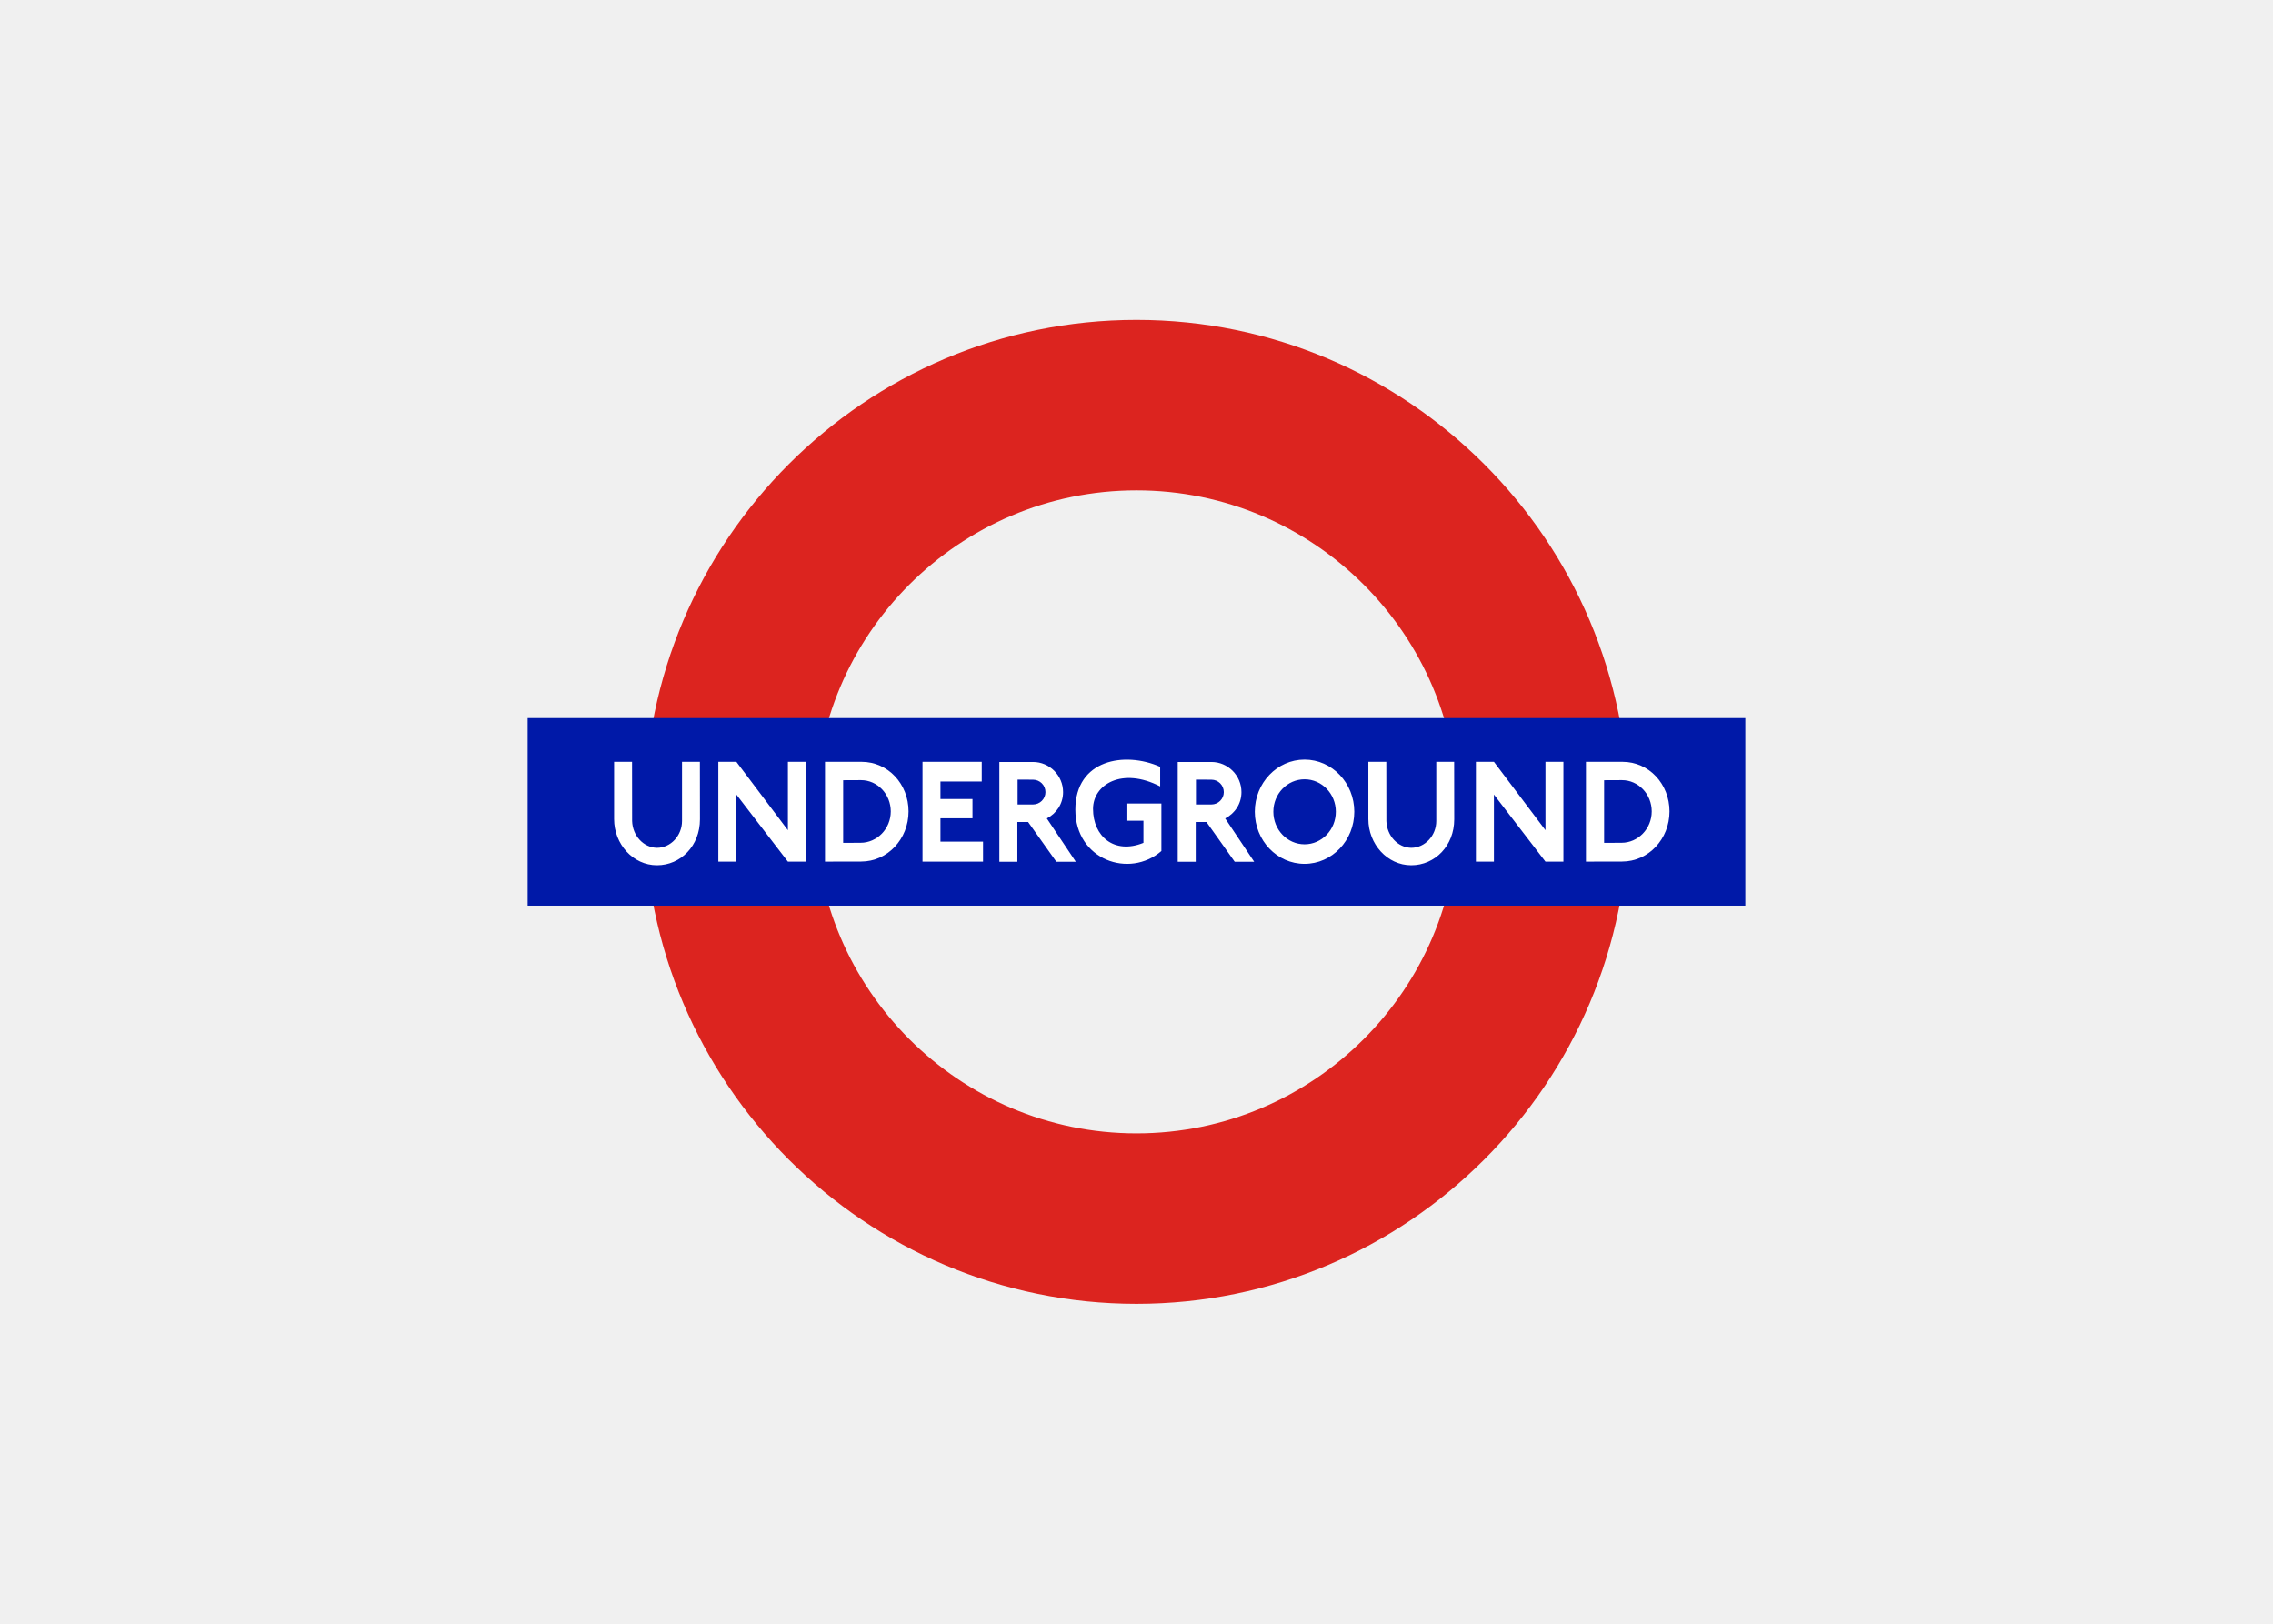
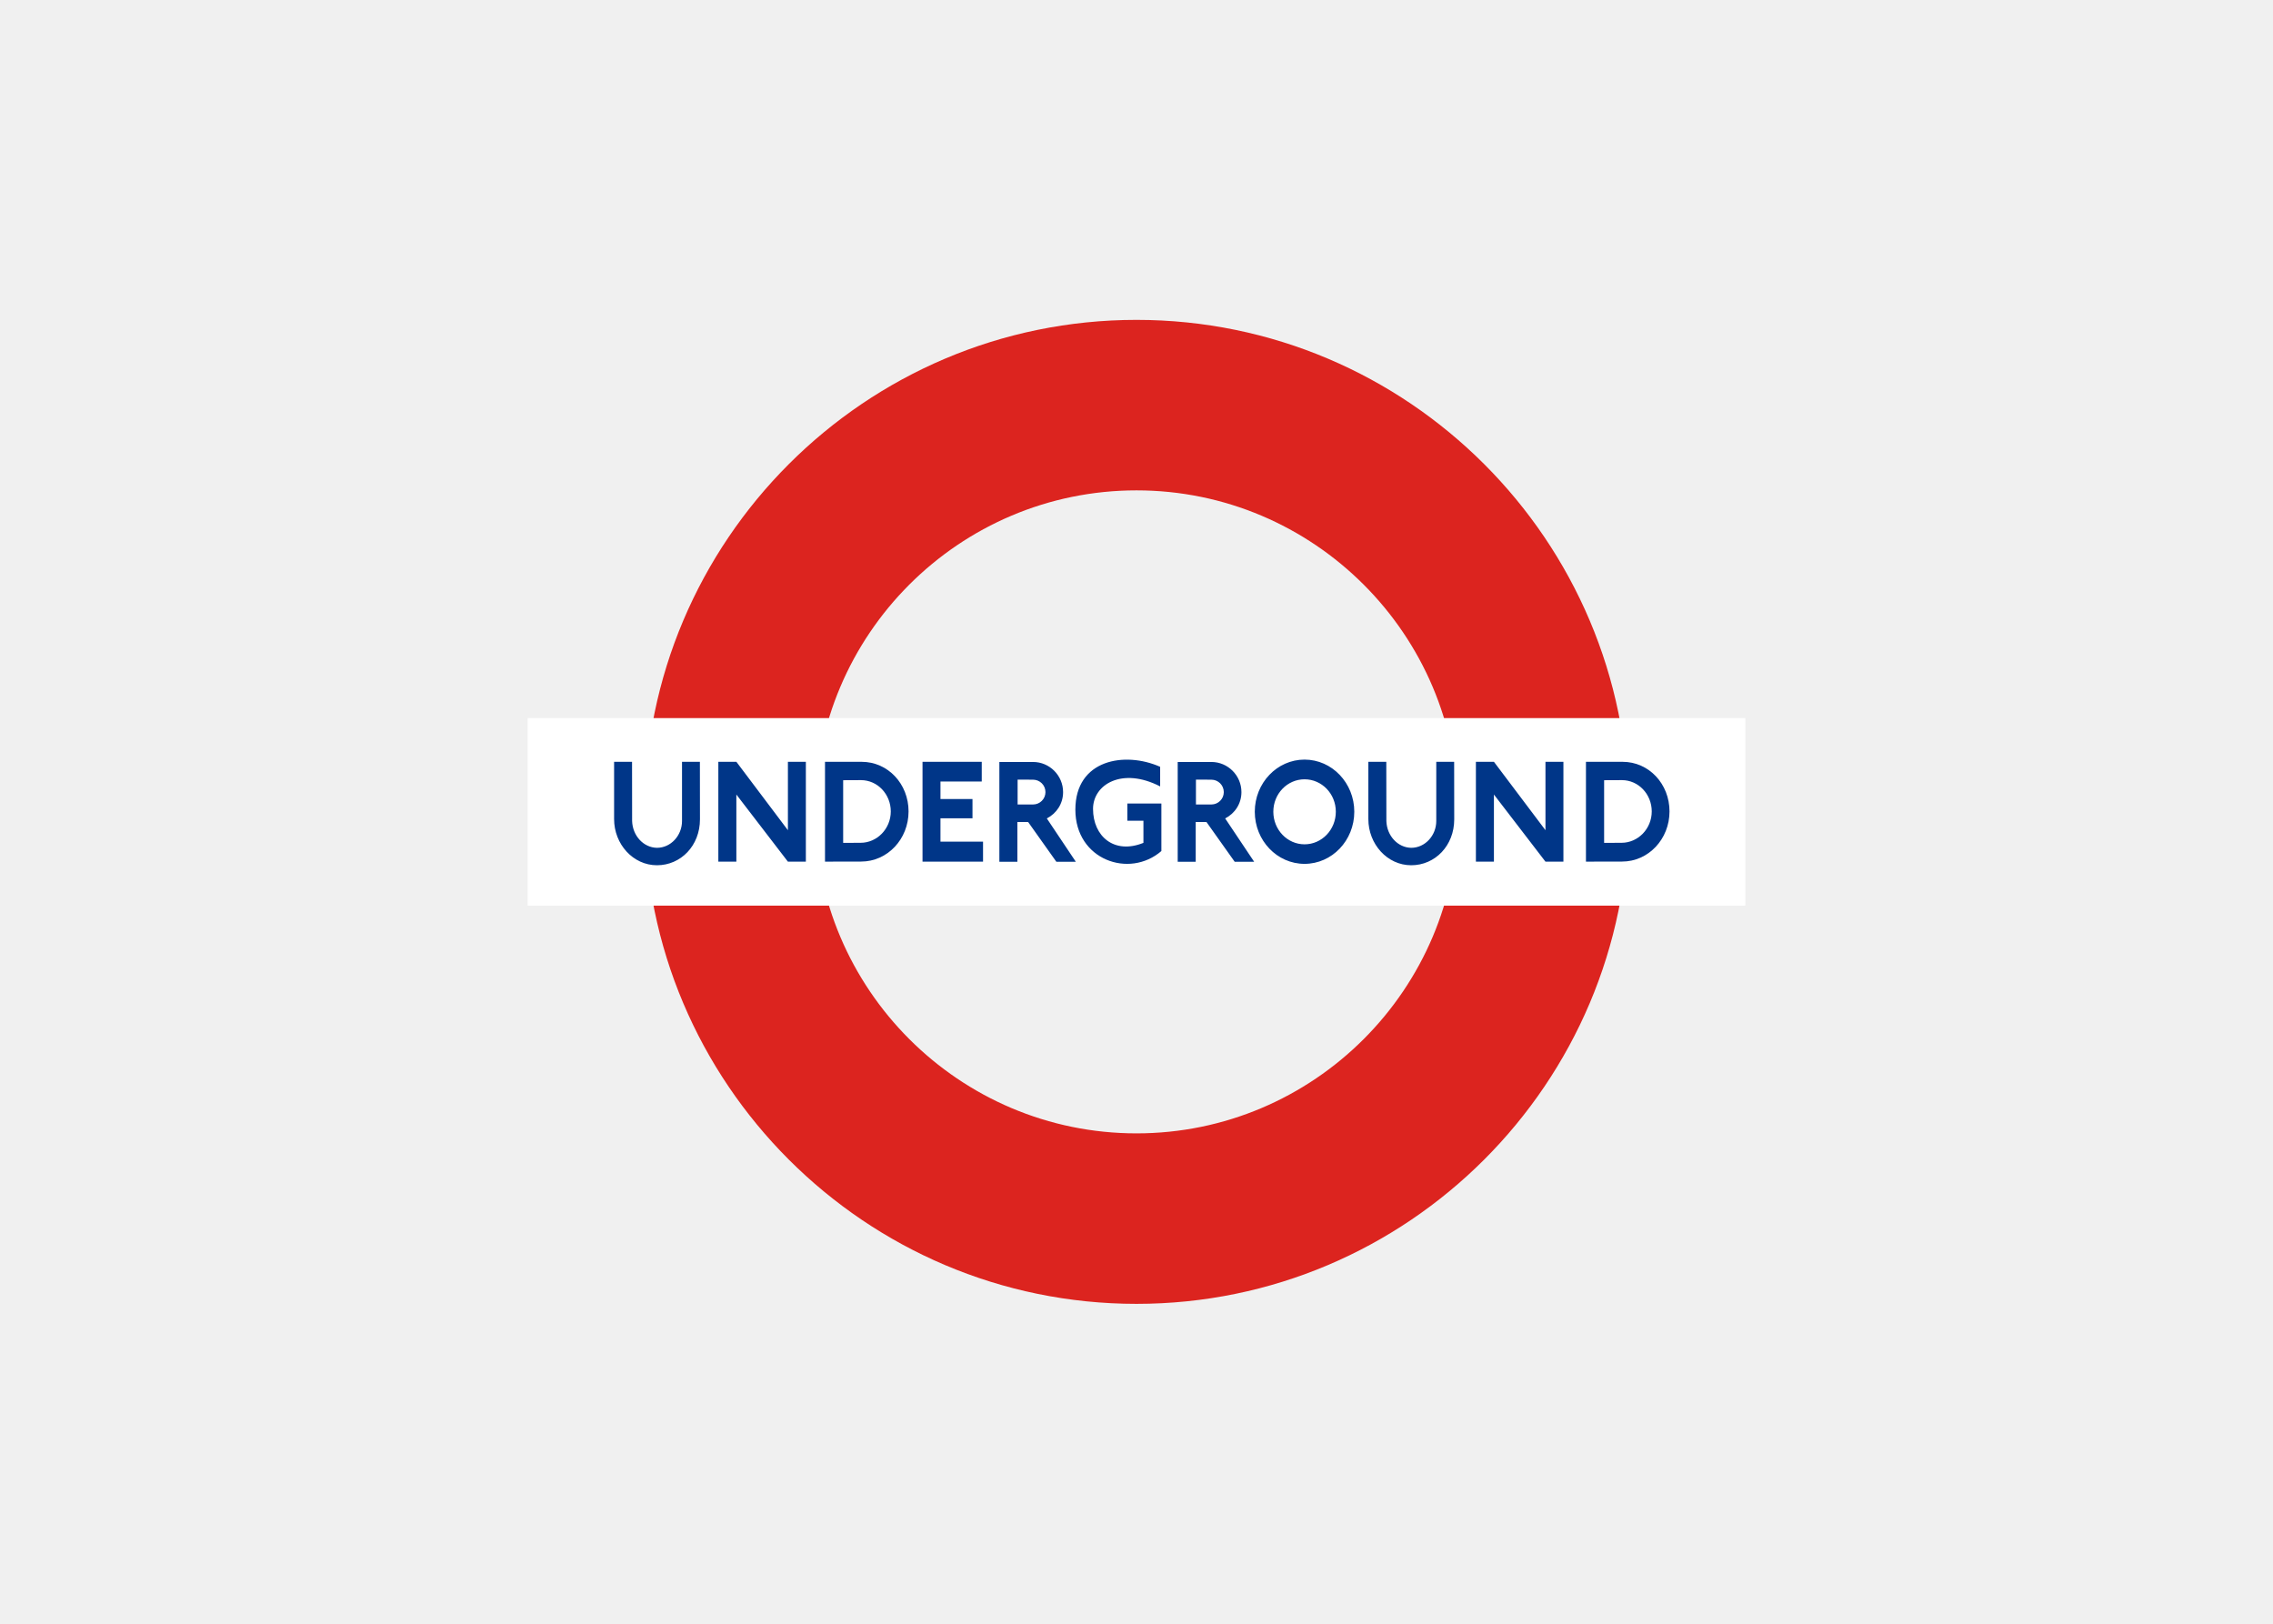
<svg xmlns="http://www.w3.org/2000/svg" clip-rule="evenodd" fill-rule="evenodd" stroke-linejoin="round" stroke-miterlimit="1.414" viewBox="0 0 560 400">
  <g fill-rule="nonzero" transform="matrix(1.00528 0 0 1.00528 79.9491 49.2078)">
    <path d="m199 270.563c-66.479 0-120.563-54.084-120.563-120.563s54.084-120.563 120.563-120.563 120.563 54.084 120.563 120.563-54.084 120.563-120.563 120.563zm0-199.347c-43.441 0-78.784 35.343-78.784 78.784s35.343 78.784 78.784 78.784 78.784-35.343 78.784-78.784-35.343-78.784-78.784-78.784z" fill="#dc241f" />
-     <path d="m348.212 172.979h-298.424v-45.958h298.424z" fill="#0019a8" />
-     <g fill="#fff">
+     <path d="m348.212 172.979h-298.424v-45.958h298.424z" fill="#ffffff" />
+     <g fill="#003688">
      <path d="m122.66 137.734v24.461l8.864-.019c6.44 0 11.614-5.495 11.614-12.286 0-6.74-5.044-12.156-11.501-12.156zm8.827 4.489c4.046 0 7.293 3.463 7.293 7.668 0 4.258-3.359 7.687-7.406 7.687l-4.264.019v-15.354z" />
      <path d="m70.972 151.77v-14.041h4.399l.017 14.516c.119 3.615 2.794 6.512 6.088 6.563 3.396 0 6.141-3.009 6.141-6.563v-14.516h4.381l.017 14.109c0 6.439-4.68 11.244-10.539 11.244s-10.504-5.174-10.504-11.312zm184.85 0v-14.041h4.397l.019 14.516c.119 3.615 2.794 6.512 6.088 6.563 3.396 0 6.141-3.009 6.141-6.563v-14.516h4.381l.019 14.109c0 6.439-4.682 11.244-10.539 11.244-5.861 0-10.506-5.174-10.506-11.312zm-50.724-3.82v11.648c-7.83 6.791-21.08 2.198-21.08-10.135 0-12.334 12.141-14.339 20.779-10.504v4.805c-9.324-4.805-16.449-.494-16.449 5.506 0 6.72 5.189 11.225 12.351 8.323v-5.42h-3.942v-4.223zm35.084-10.759c-6.738 0-12.192 5.735-12.192 12.773 0 7.057 5.454 12.774 12.192 12.774s12.193-5.718 12.193-12.774c0-7.036-5.455-12.773-12.193-12.773zm-66.54.58c4.063 0 7.367 3.325 7.367 7.388 0 2.849-1.607 5.22-3.982 6.452l7.106 10.621h-4.769l-6.92-9.742h-2.637v9.742h-4.414v-24.461zm43.707 0c4.064 0 7.368 3.325 7.368 7.388 0 2.849-1.608 5.22-3.983 6.452l7.106 10.621h-4.771l-6.918-9.742h-2.639v9.742h-4.412v-24.461zm-70.791-.045h14.516v4.84h-10.117v4.293h7.848v4.716h-7.848v5.718h10.434v4.908h-14.833zm152.671 16.769v-16.769h4.398v24.475h-4.398l-12.634-16.451v16.451h-4.415v-24.475h4.415zm-185.66 0v-16.769h4.398v24.475h-4.398l-12.633-16.451v16.451h-4.417v-24.475h4.417zm126.613-12.477c4.239 0 7.668 3.549 7.668 7.947 0 4.417-3.429 7.986-7.668 7.986-4.223 0-7.648-3.569-7.648-7.986-.002-4.399 3.425-7.947 7.648-7.947zm-66.542 6.172c1.69 0 3.049-1.359 3.049-3.03 0-1.69-1.36-3.048-3.049-3.048l-3.777-.02v6.098zm43.705 0c1.69 0 3.049-1.359 3.049-3.03 0-1.69-1.361-3.048-3.049-3.048l-3.777-.02v6.098z" />
      <path d="m309.152 137.734v24.461l8.864-.019c6.439 0 11.613-5.495 11.613-12.286 0-6.74-5.044-12.156-11.501-12.156zm8.827 4.489c4.048 0 7.295 3.463 7.295 7.668 0 4.258-3.359 7.687-7.405 7.687l-4.266.019v-15.354z" />
    </g>
  </g>
</svg>
